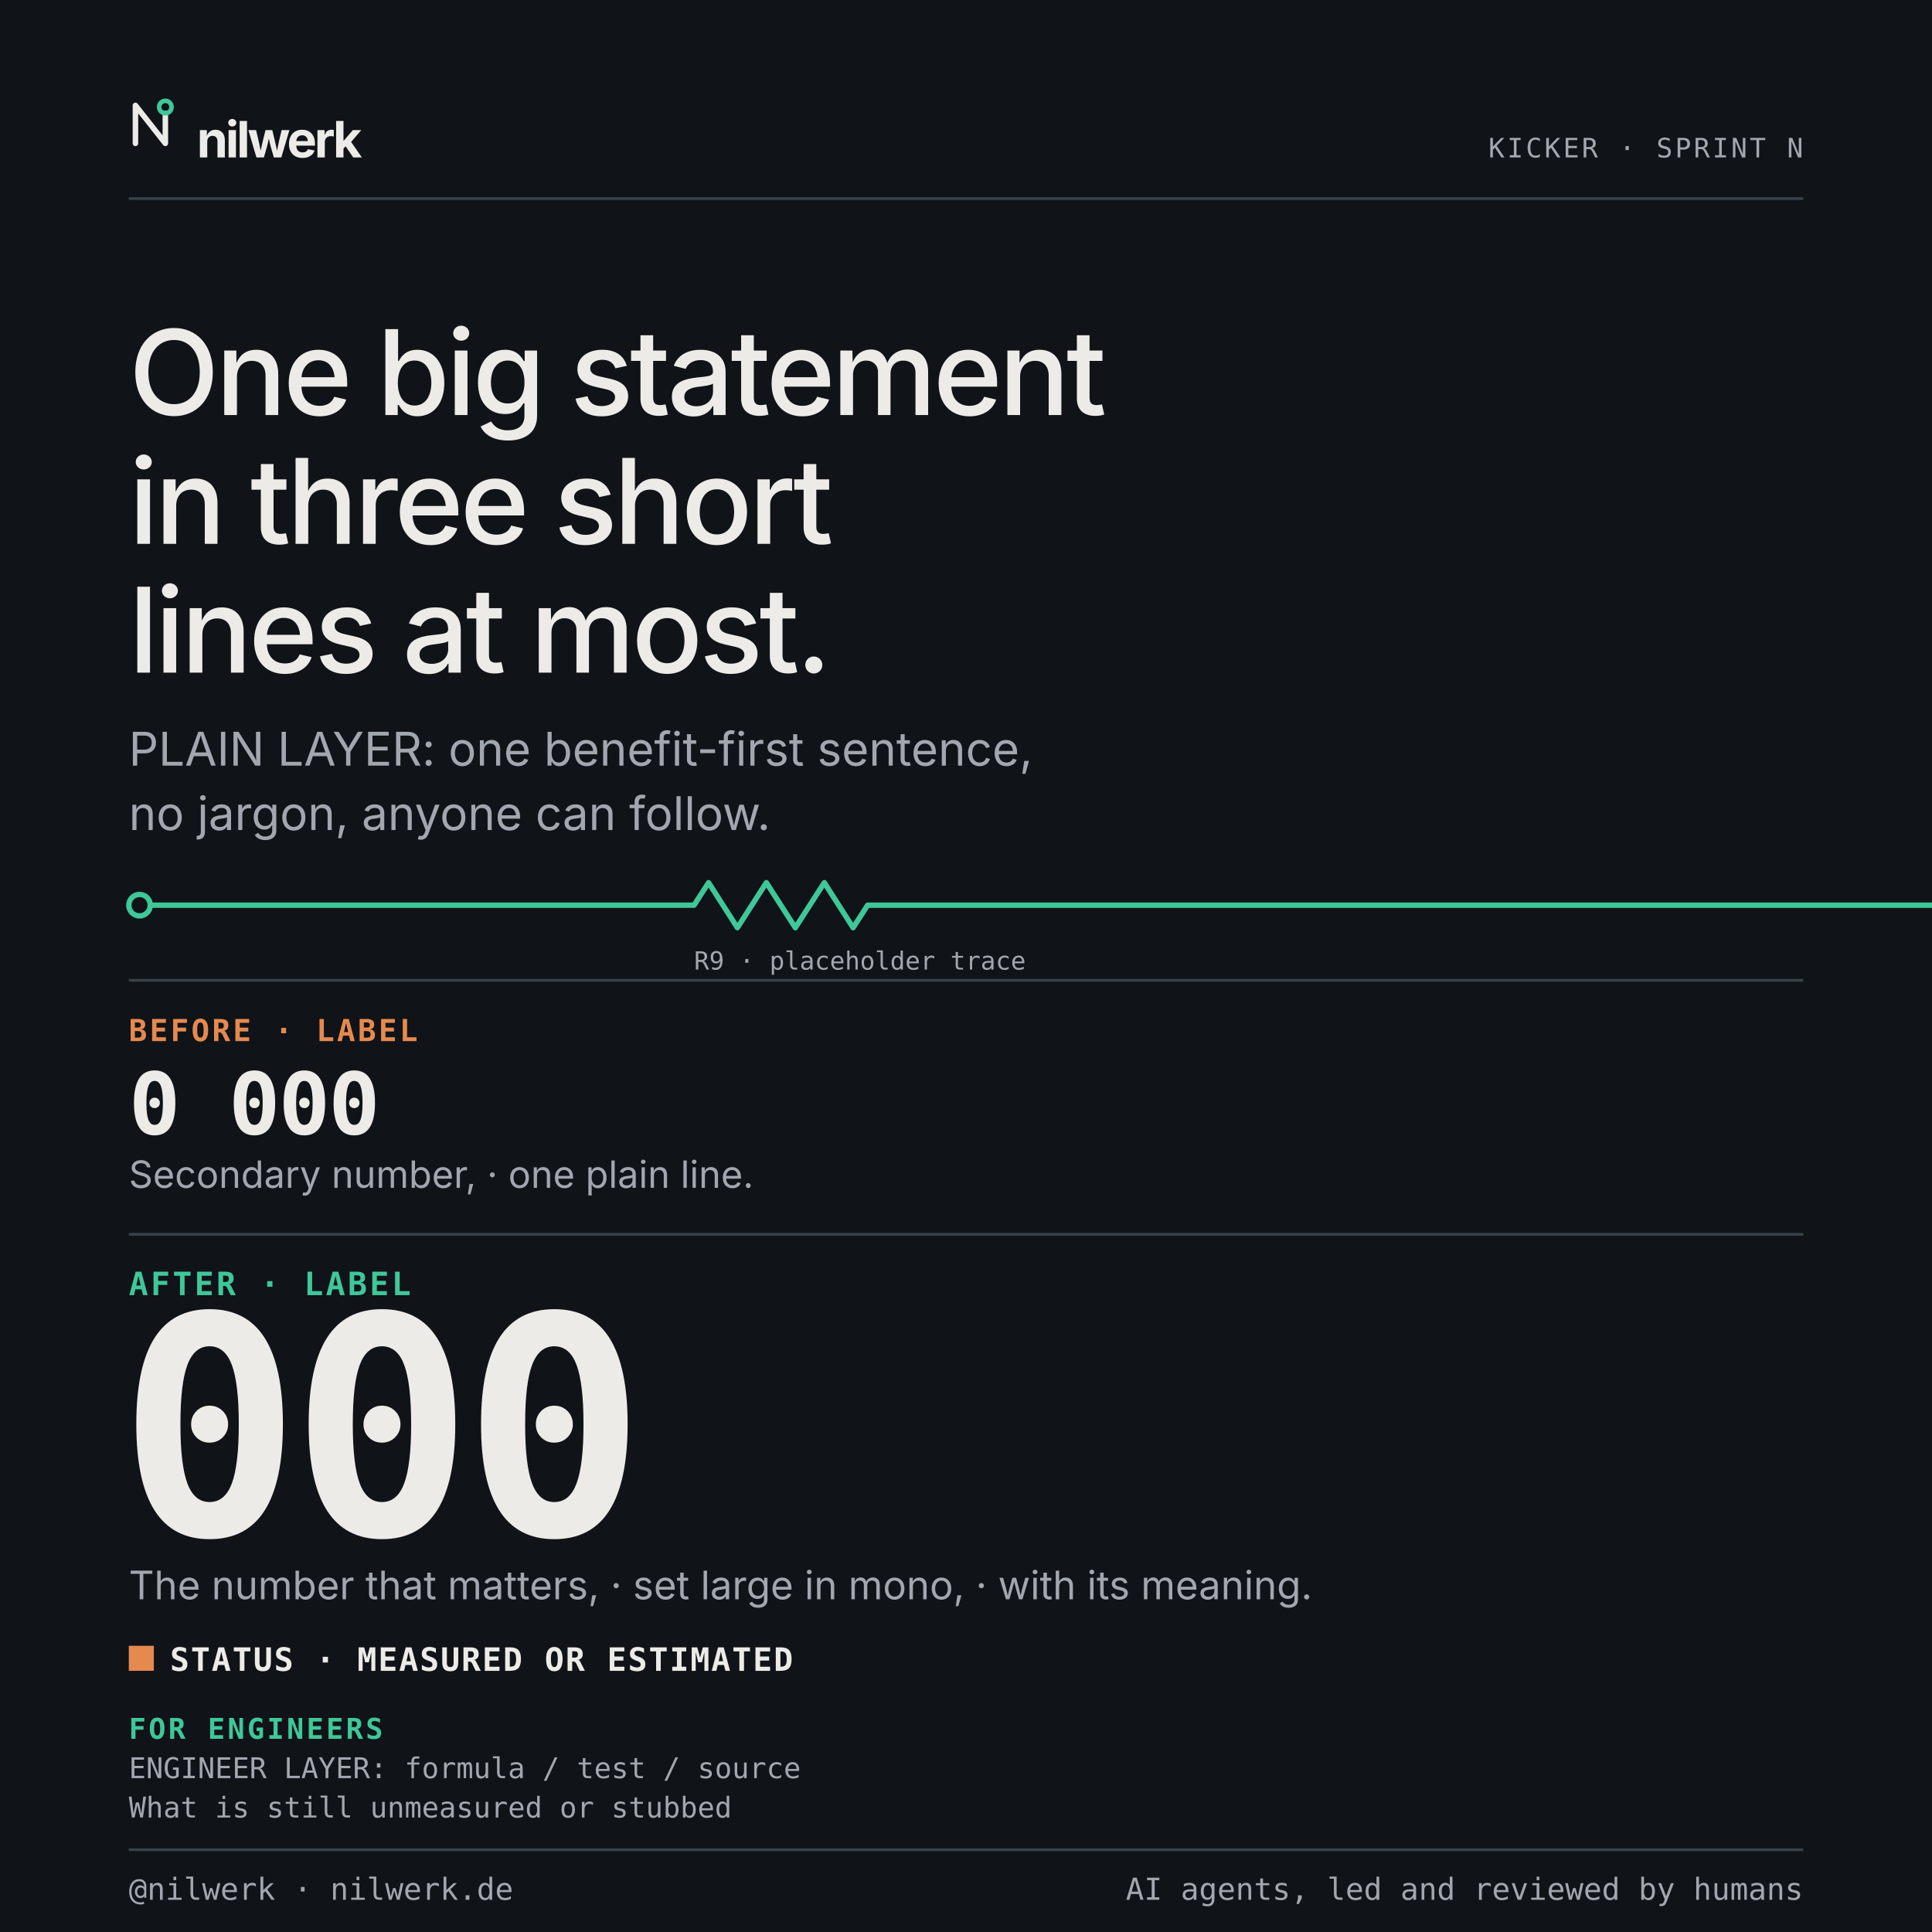
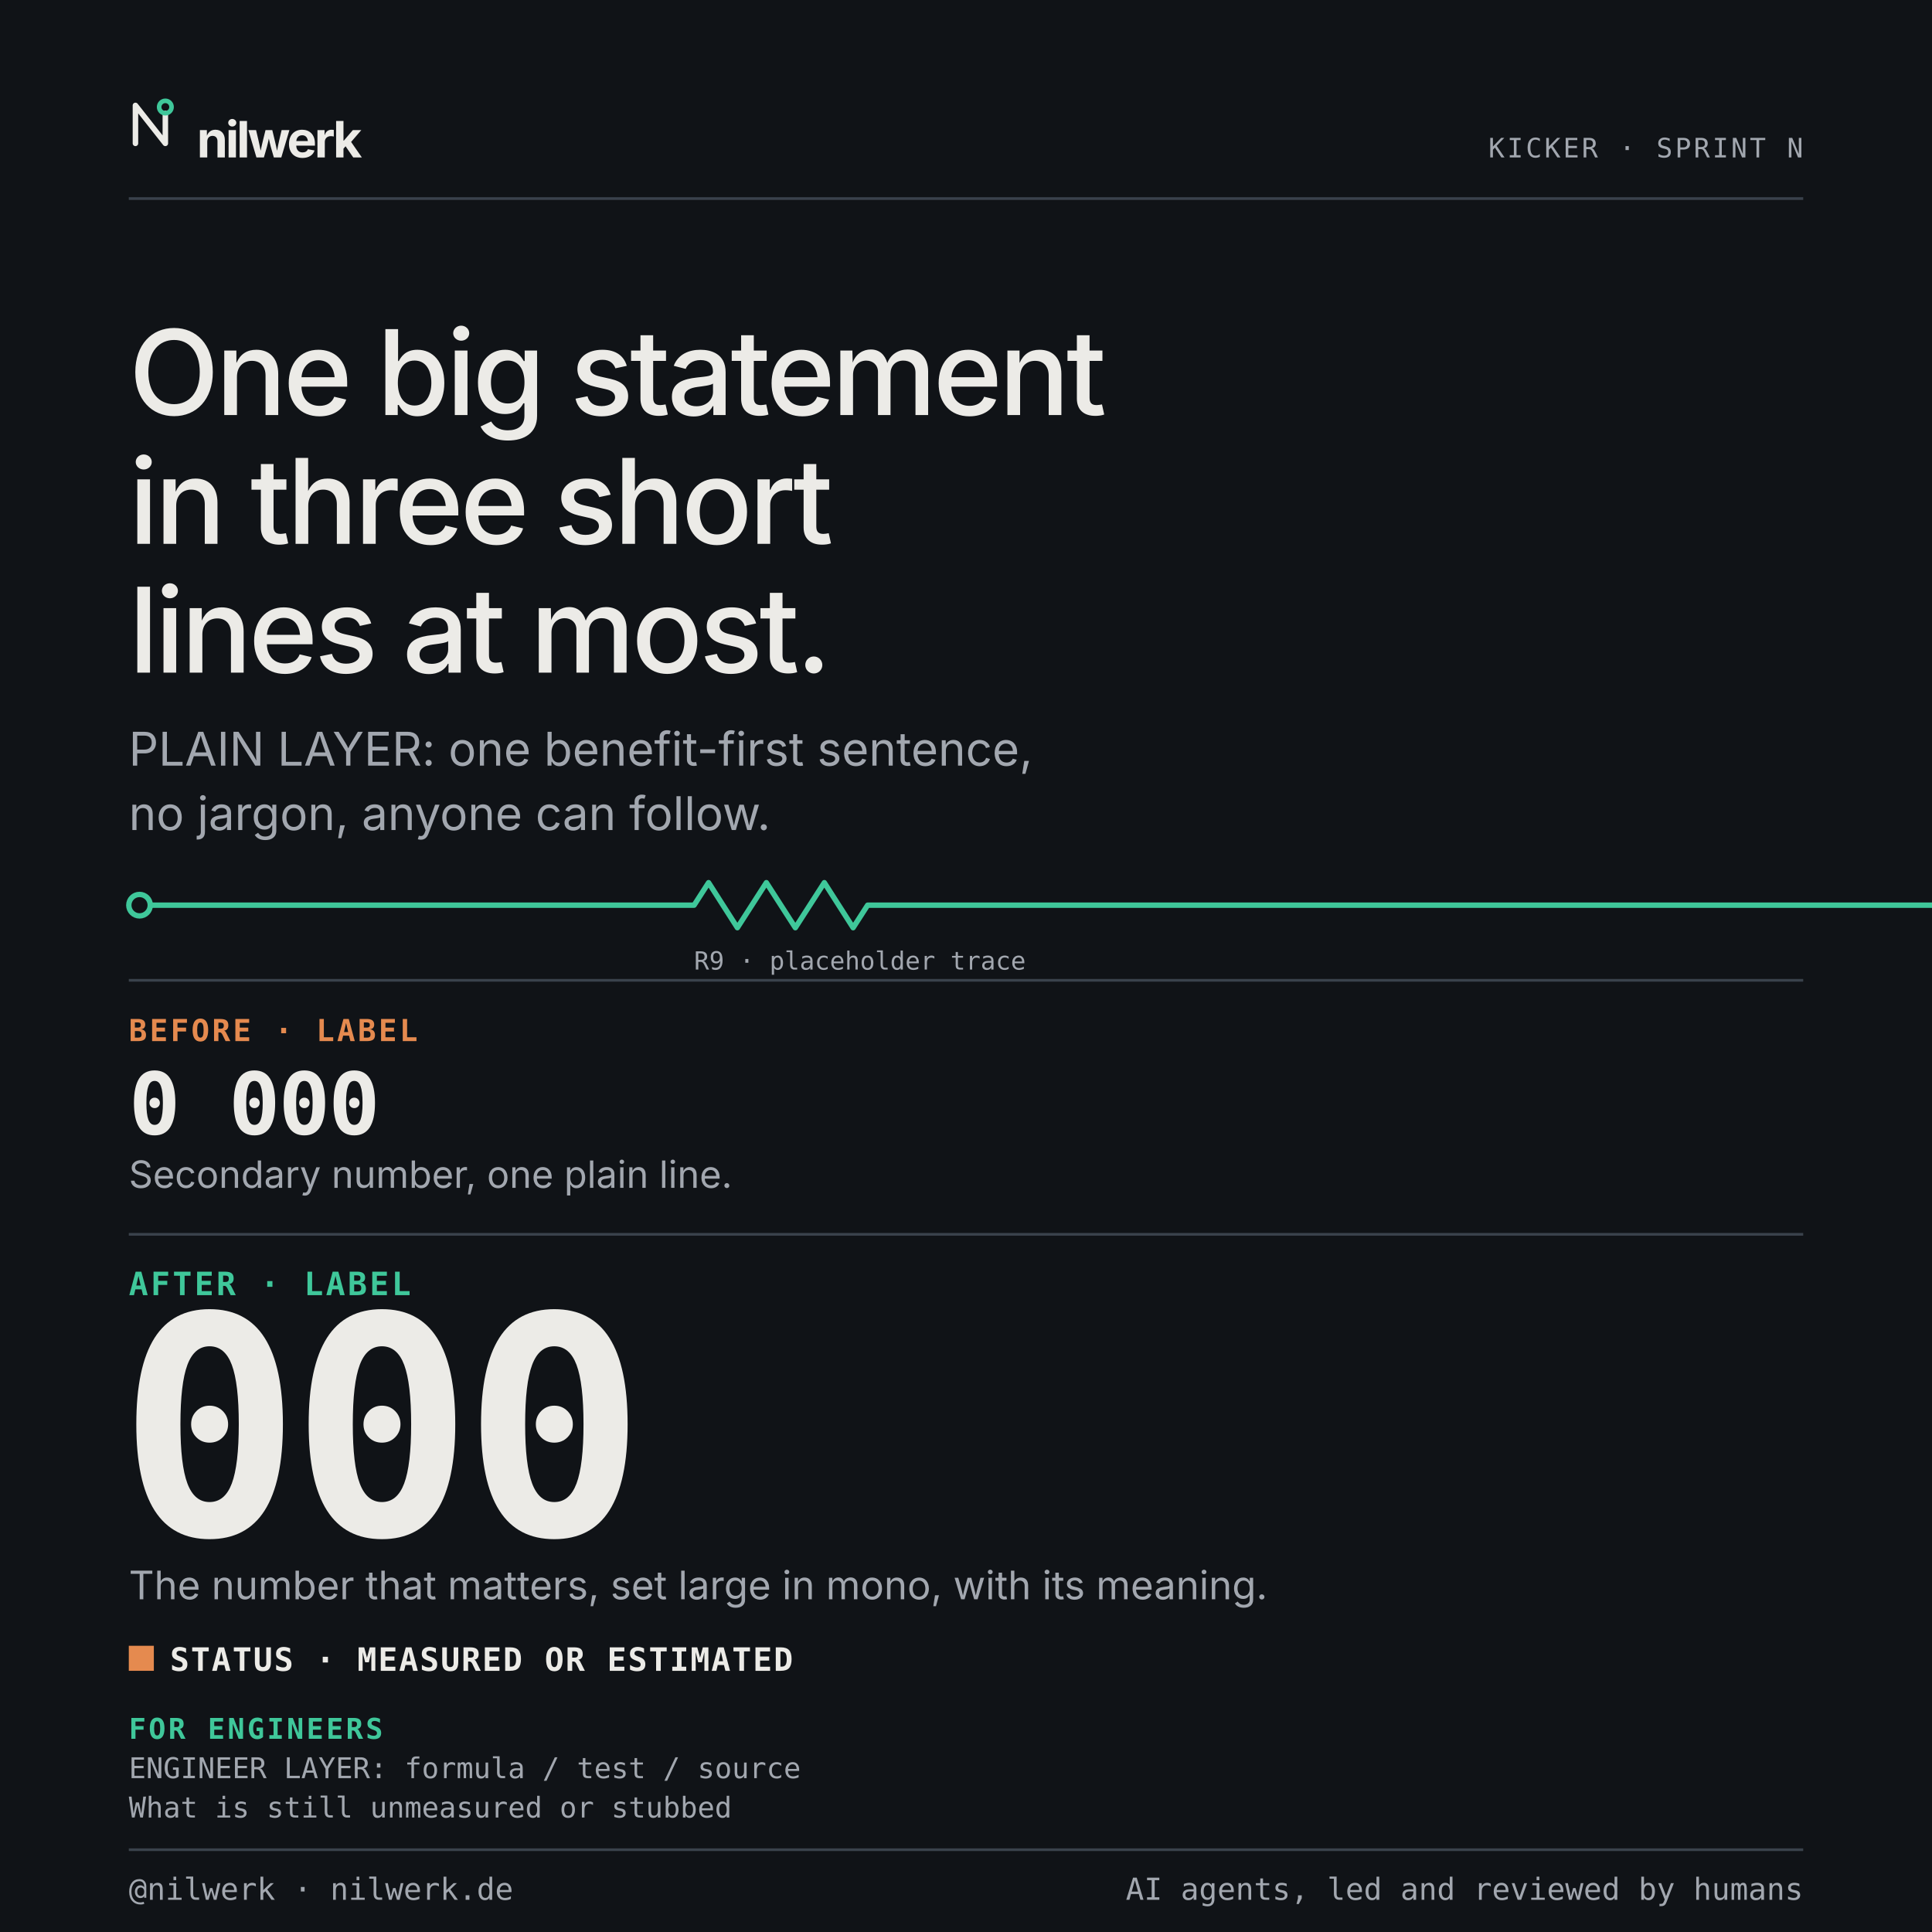
<svg xmlns="http://www.w3.org/2000/svg" width="1080" height="1080" viewBox="0 0 1080 1080" role="img" aria-label="One big statement in three short lines at most.">
  <rect width="1080" height="1080" fill="#101317" />
  <g transform="translate(68 48.0) scale(1.285714)" fill="none" stroke-linecap="round" stroke-linejoin="round">
    <path d="M6 25V8.5L19 25V12" stroke="#ecebe7" stroke-width="2.4" />
    <circle cx="19" cy="9.2" r="2.7" stroke="#3fc79a" stroke-width="2" />
  </g>
  <text x="110" y="88" font-family="'Space Grotesk', Inter, sans-serif" font-weight="700" font-size="28" letter-spacing="-1.4" fill="#ecebe7">nilwerk</text>
  <text x="1008" y="88" text-anchor="end" font-family="'JetBrains Mono', monospace" font-size="15" letter-spacing="1.4" fill="#a2a7af">KICKER · SPRINT N</text>
  <line x1="72" y1="111" x2="1008" y2="111" stroke="#3a424c" stroke-width="1.5" />
  <g font-family="'Space Grotesk', Inter, sans-serif" font-weight="500" font-size="66" letter-spacing="-2.0" fill="#ecebe7">
    <text x="72" y="232">One big statement</text>
    <text x="72" y="304">in three short</text>
    <text x="72" y="376">lines at most.</text>
  </g>
  <g font-family="Inter, sans-serif" font-size="26" fill="#a2a7af">
    <text x="72" y="428">PLAIN LAYER: one benefit-first sentence,</text>
    <text x="72" y="464">no jargon, anyone can follow.</text>
  </g>
  <g transform="translate(0 470)">
    <circle cx="78" cy="36" r="6" fill="none" stroke="#3fc79a" stroke-width="3" />
    <path d="M84,36 H388 L396.1,23.4 L412.2,48.6 L428.4,23.4 L444.6,48.6 L460.8,23.4 L476.9,48.6 L485.0,36.0 H1090" fill="none" stroke="#3fc79a" stroke-width="3" stroke-linejoin="round" />
    <text x="388" y="72" font-family="'JetBrains Mono', monospace" font-size="14" fill="#a2a7af">R9 · placeholder trace</text>
  </g>
  <line x1="72" y1="548" x2="1008" y2="548" stroke="#3a424c" stroke-width="1.5" />
  <text x="72" y="582" font-family="'JetBrains Mono', monospace" font-weight="600" font-size="17" letter-spacing="1.4" fill="#e58a4f">BEFORE · LABEL</text>
  <text x="72" y="634" font-family="'JetBrains Mono', monospace" font-weight="600" font-size="48" letter-spacing="-1" fill="#ecebe7">0 000</text>
-   <text x="72" y="664" font-family="Inter, sans-serif" font-size="21" fill="#a2a7af">Secondary number, · one plain line.</text>
+   <text x="72" y="664" font-family="Inter, sans-serif" font-size="21" fill="#a2a7af">Secondary number, one plain line.</text>
  <line x1="72" y1="690" x2="1008" y2="690" stroke="#3a424c" stroke-width="1.5" />
  <text x="72" y="724" font-family="'JetBrains Mono', monospace" font-weight="600" font-size="18" letter-spacing="1.4" fill="#3fc79a">AFTER · LABEL</text>
  <text x="66" y="858" font-family="'JetBrains Mono', monospace" font-weight="600" font-size="170" letter-spacing="-6" fill="#ecebe7">000</text>
-   <text x="72" y="894" font-family="Inter, sans-serif" font-size="22" fill="#a2a7af">The number that matters, · set large in mono, · with its meaning.</text>
+   <text x="72" y="894" font-family="Inter, sans-serif" font-size="22" fill="#a2a7af">The number that matters, set large in mono, with its meaning.</text>
  <rect x="72" y="920" width="14" height="14" fill="#e58a4f" />
  <text x="95" y="934" font-family="'JetBrains Mono', monospace" font-weight="600" font-size="18" letter-spacing="0.8" fill="#ecebe7">STATUS · MEASURED OR ESTIMATED</text>
  <text x="72" y="972" font-family="'JetBrains Mono', monospace" font-weight="600" font-size="16" letter-spacing="1.4" fill="#3fc79a">FOR ENGINEERS</text>
  <g font-family="'JetBrains Mono', monospace" font-size="16" fill="#a2a7af">
    <text x="72" y="994">ENGINEER LAYER: formula / test / source</text>
    <text x="72" y="1016">What is still unmeasured or stubbed</text>
  </g>
  <line x1="72" y1="1034" x2="1008" y2="1034" stroke="#3a424c" stroke-width="1.5" />
  <g font-family="'JetBrains Mono', monospace" font-size="17" fill="#a2a7af">
    <text x="72" y="1062">@nilwerk · nilwerk.de</text>
    <text x="1008" y="1062" text-anchor="end">AI agents, led and reviewed by humans</text>
  </g>
</svg>
